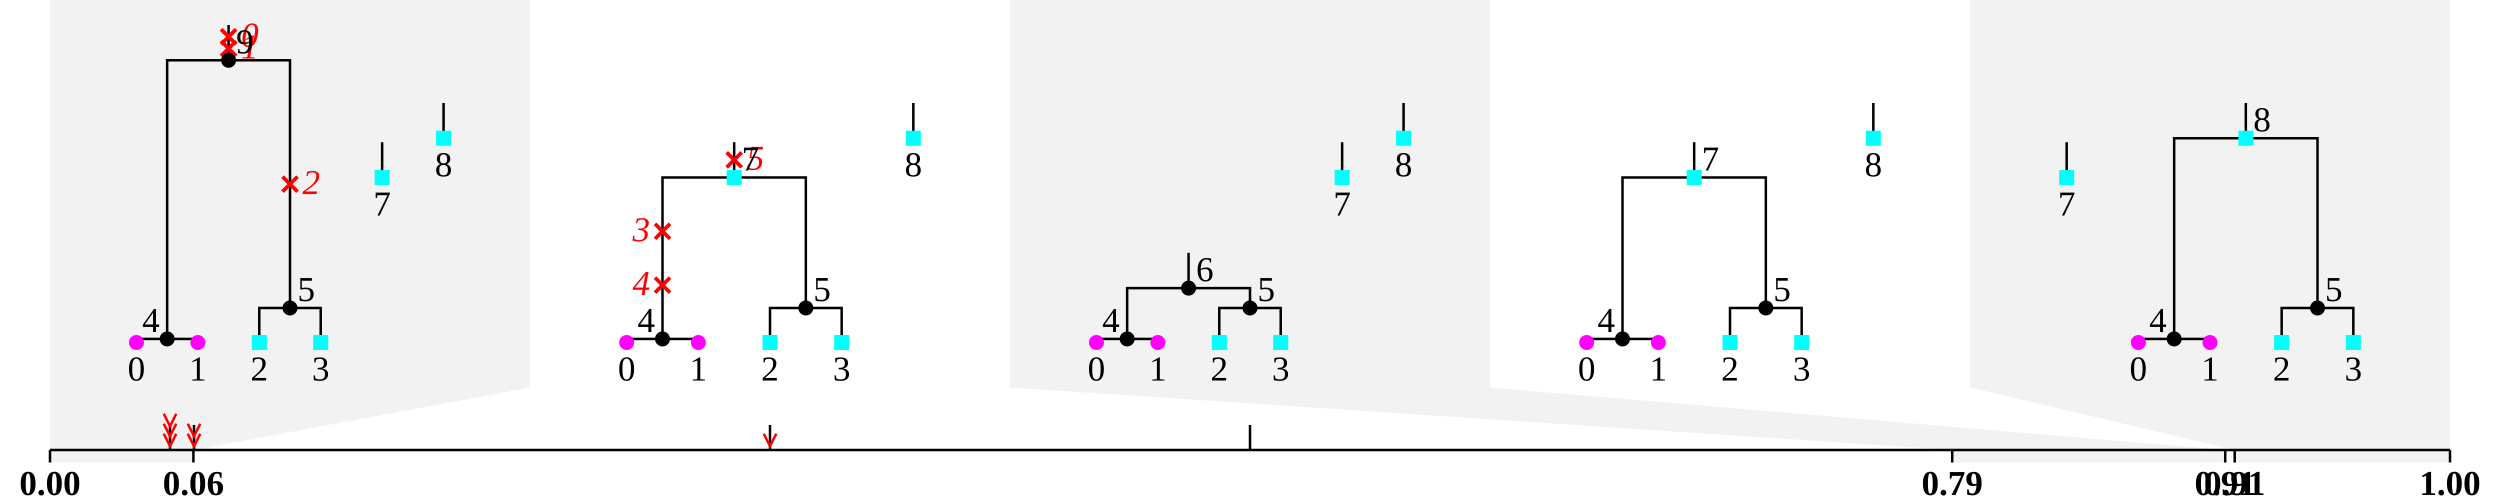
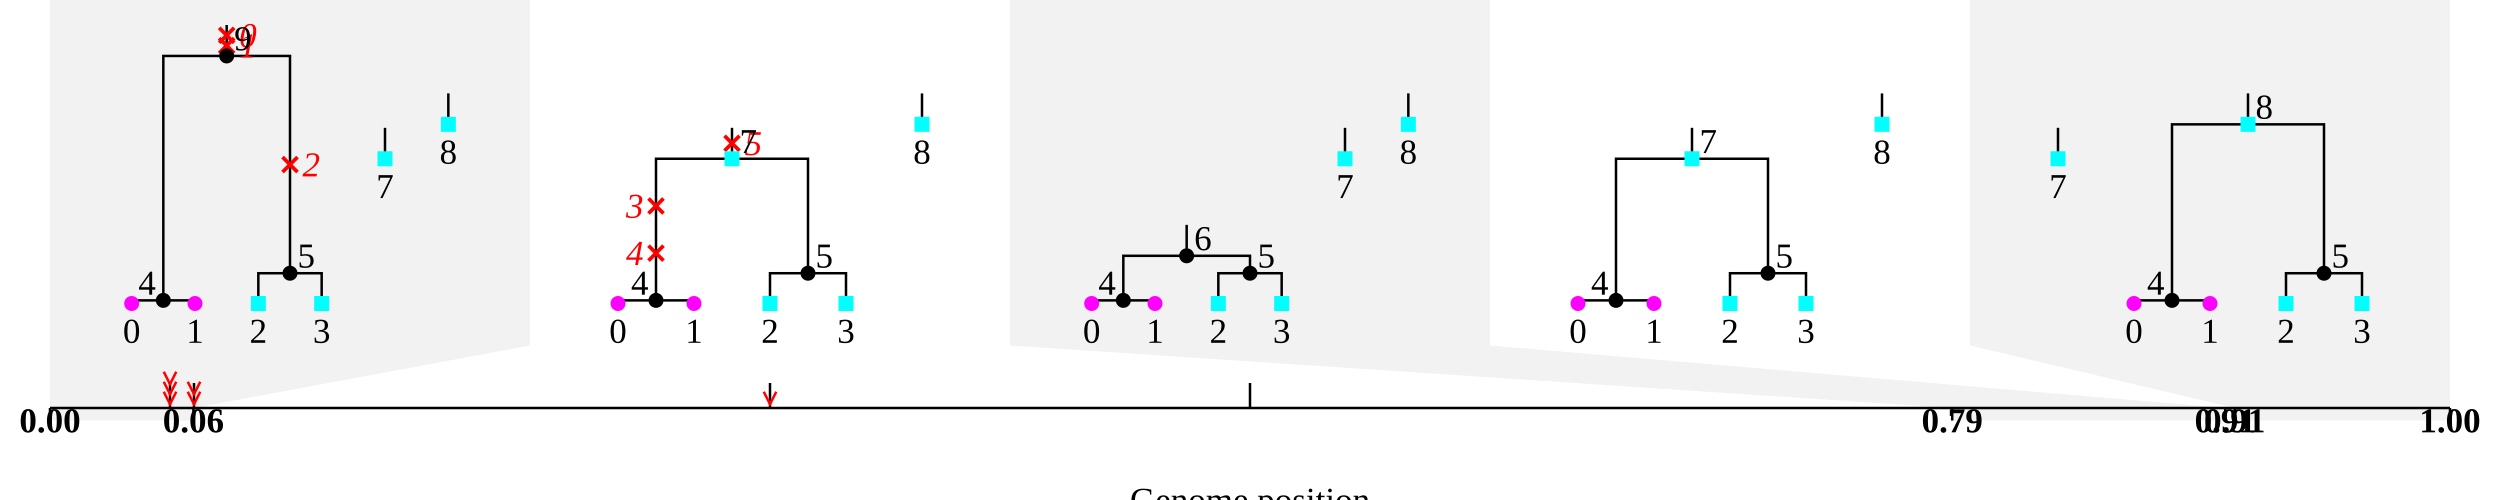
<svg xmlns="http://www.w3.org/2000/svg" baseProfile="full" height="200" id="XYZ" version="1.1" width="1000">
  <defs>
-     <style type="text/css">.tree-sequence .background path {fill: #808080; fill-opacity:.1}.tree-sequence .axis {font-size: 14px}.tree-sequence .x-tick-label {font-weight: bold}.tree-sequence .axis, .tree {font-size: 14px; text-anchor:middle}.tree-sequence .axis line, .edge {stroke:black; fill:none}.node &gt; .sym {fill: black; stroke: none}.site &gt; .sym {stroke: black}.mut text {fill: red; font-style: italic}.mut line {fill: none; stroke: none}.mut .sym {fill: none; stroke: red}.node .mut .sym {stroke-width: 1.5px}.tree text {dominant-baseline: middle}.tree .lab.lft {text-anchor: end}.tree .lab.rgt {text-anchor: start}#XYZ .leaf .sym {fill: magenta} #XYZ .sample &gt; .sym {fill: cyan}</style>
+     <style type="text/css">.tree-sequence .background path {fill: #808080; fill-opacity:0}.tree-sequence .background path:nth-child(odd) {fill-opacity:.1}.axes {font-size: 14px}.x-axis .tick .lab {font-weight: bold}.axes, .tree {font-size: 14px; text-anchor:middle}.y-axis line.grid {stroke: #FAFAFA}.y-axis &gt; .lab text {transform: translateX(0.8em) rotate(-90deg)}.x-axis .tick g {transform: translateY(0.9em)}.x-axis &gt; .lab text {transform: translateY(-0.8em)}.axes line, .edge {stroke:black; fill:none}.node &gt; .sym {fill: black; stroke: none}.site &gt; .sym {stroke: black}.mut text {fill: red; font-style: italic}.mut line {fill: none; stroke: none}.mut .sym {fill: none; stroke: red}.node .mut .sym {stroke-width: 1.5px}.tree text, .tree-sequence text {dominant-baseline: central}.plotbox .lab.lft {text-anchor: end}.plotbox .lab.rgt {text-anchor: start}#XYZ .leaf .sym {fill: magenta} #XYZ .sample &gt; .sym {fill: cyan}</style>
  </defs>
  <g class="tree-sequence">
    <g class="background">
-       <path d="M20,0 l192,0 l0,155 l-134.638,25 l0,5 l-57.362,0 l0,-5 l0,-25 l0,-155z" />
-       <path d="M404,0 l192,0 l0,155 l294.091,25 l0,5 l-109.208,0 l0,-5 l-376.883,-25 l0,-155z" />
-       <path d="M788,0 l192,0 l0,155 l0,25 l0,5 l-86.117,0 l0,-5 l-105.883,-25 l0,-155z" />
+       <path d="M20,0 l192,0 l0,138.2 l-134.638,25 l0,5 l-57.362,0 l0,-5 l0,-25 l0,-138.2z" />
+       <path d="M212,0 l192,0 l0,138.2 l376.883,25 l0,5 l-703.52,0 l0,-5 l134.638,-25 l0,-138.2z" />
+       <path d="M404,0 l192,0 l0,138.2 l294.091,25 l0,5 l-109.208,0 l0,-5 l-376.883,-25 l0,-138.2z" />
+       <path d="M596,0 l192,0 l0,138.2 l105.883,25 l0,5 l-3.792,0 l0,-5 l-294.091,-25 l0,-138.2z" />
+       <path d="M788,0 l192,0 l0,138.2 l0,25 l0,5 l-86.117,0 l0,-5 l-105.883,-25 l0,-138.2z" />
    </g>
-     <g class="trees">
-       <g class="treebox t0" transform="translate(20 0)">
-         <g class="tree t0">
-           <g class="m0 m1 node n9 root s0" transform="translate(71.4286 24.1111)">
-             <g class="a9 node n4" transform="translate(-24.5714 111.466)">
-               <g class="a4 leaf node n0" transform="translate(-12.2857 1.42308)">
-                 <path class="edge" d="M 0 0 V -1.423 H 12.286" />
-                 <circle class="sym" cx="0" cy="0" r="3" />
-                 <text class="lab" transform="translate(0 12)">0</text>
-               </g>
-               <g class="a4 leaf node n1" transform="translate(12.2857 1.42308)">
-                 <path class="edge" d="M 0 0 V -1.423 H -12.286" />
-                 <circle class="sym" cx="0" cy="0" r="3" />
-                 <text class="lab" transform="translate(0 12)">1</text>
-               </g>
-               <path class="edge" d="M 0 0 V -111.466 H 24.571" />
-               <circle class="sym" cx="0" cy="0" r="3" />
-               <text class="lab lft" transform="translate(-3 -6)">4</text>
-             </g>
-             <g class="a9 m2 node n5 s0" transform="translate(24.5714 99.0848)">
-               <g class="a5 leaf node n2 sample" transform="translate(-12.2857 13.8041)">
-                 <path class="edge" d="M 0 0 V -13.804 H 12.286" />
-                 <rect class="sym" height="6" width="6" x="-3" y="-3" />
-                 <text class="lab" transform="translate(0 12)">2</text>
-               </g>
-               <g class="a5 leaf node n3 sample" transform="translate(12.2857 13.8041)">
-                 <path class="edge" d="M 0 0 V -13.804 H -12.286" />
-                 <rect class="sym" height="6" width="6" x="-3" y="-3" />
-                 <text class="lab" transform="translate(0 12)">3</text>
-               </g>
-               <path class="edge" d="M 0 0 V -99.085 H -24.571" />
-               <g class="mut m2 s0" transform="translate(0 -49.5424)">
-                 <line x1="0" x2="0" y1="0" y2="49.542" />
+     <g class="axes">
+       <g class="x-axis">
+         <g class="lab" transform="translate(500,200)">
+           <text text-anchor="middle">Genome position</text>
+         </g>
+         <line x1="20" x2="980" y1="163.2" y2="163.2" />
+         <g class="tick" transform="translate(20 163.2)">
+           <line x1="0" x2="0" y1="0" y2="5" />
+           <g class="lab" transform="translate(0,5)">
+             <text>0.00</text>
+           </g>
+         </g>
+         <g class="tick" transform="translate(77.3623 163.2)">
+           <line x1="0" x2="0" y1="0" y2="5" />
+           <g class="lab" transform="translate(0,5)">
+             <text>0.06</text>
+           </g>
+         </g>
+         <g class="tick" transform="translate(780.883 163.2)">
+           <line x1="0" x2="0" y1="0" y2="5" />
+           <g class="lab" transform="translate(0,5)">
+             <text>0.79</text>
+           </g>
+         </g>
+         <g class="tick" transform="translate(890.091 163.2)">
+           <line x1="0" x2="0" y1="0" y2="5" />
+           <g class="lab" transform="translate(0,5)">
+             <text>0.91</text>
+           </g>
+         </g>
+         <g class="tick" transform="translate(893.883 163.2)">
+           <line x1="0" x2="0" y1="0" y2="5" />
+           <g class="lab" transform="translate(0,5)">
+             <text>0.91</text>
+           </g>
+         </g>
+         <g class="tick" transform="translate(980 163.2)">
+           <line x1="0" x2="0" y1="0" y2="5" />
+           <g class="lab" transform="translate(0,5)">
+             <text>1.00</text>
+           </g>
+         </g>
+         <g class="site s0" transform="translate(68 163.2)">
+           <line class="sym" x1="0" x2="0" y1="0" y2="-10" />
+           <g class="mut m2">
+             <polyline class="sym" points="2.5,-6.5 0,-1.5 -2.5,-6.5" />
+           </g>
+           <g class="mut m1">
+             <polyline class="sym" points="2.5,-10.5 0,-5.5 -2.5,-10.5" />
+           </g>
+           <g class="mut m0">
+             <polyline class="sym" points="2.5,-14.5 0,-9.5 -2.5,-14.5" />
+           </g>
+         </g>
+         <g class="site s1" transform="translate(77.6 163.2)">
+           <line class="sym" x1="0" x2="0" y1="0" y2="-10" />
+           <g class="mut m4">
+             <polyline class="sym" points="2.5,-6.5 0,-1.5 -2.5,-6.5" />
+           </g>
+           <g class="mut m3">
+             <polyline class="sym" points="2.5,-10.5 0,-5.5 -2.5,-10.5" />
+           </g>
+         </g>
+         <g class="site s2" transform="translate(308 163.2)">
+           <line class="sym" x1="0" x2="0" y1="0" y2="-10" />
+           <g class="mut m5">
+             <polyline class="sym" points="2.5,-6.5 0,-1.5 -2.5,-6.5" />
+           </g>
+         </g>
+         <g class="site s3" transform="translate(500 163.2)">
+           <line class="sym" x1="0" x2="0" y1="0" y2="-10" />
+         </g>
+       </g>
+     </g>
+     <g class="plotbox trees">
+       <g class="tree t0" transform="translate(20 0)">
+         <g class="plotbox">
+           <g class="m0 m1 node n9 root s0" transform="translate(70.6667 22.3778)">
+             <g class="a9 node n4" transform="translate(-25.3333 97.7739)">
+               <g class="a4 leaf node n0" transform="translate(-12.6667 1.24828)">
+                 <path class="edge" d="M 0 0 V -1.248 H 12.667" />
+                 <circle class="sym" cx="0" cy="0" r="3" />
+                 <text class="lab" transform="translate(0 11)">0</text>
+               </g>
+               <g class="a4 leaf node n1" transform="translate(12.6667 1.24828)">
+                 <path class="edge" d="M 0 0 V -1.248 H -12.667" />
+                 <circle class="sym" cx="0" cy="0" r="3" />
+                 <text class="lab" transform="translate(0 11)">1</text>
+               </g>
+               <path class="edge" d="M 0 0 V -97.774 H 25.333" />
+               <circle class="sym" cx="0" cy="0" r="3" />
+               <text class="lab lft" transform="translate(-3 -7.0)">4</text>
+             </g>
+             <g class="a9 m2 node n5 s0" transform="translate(25.3333 86.9138)">
+               <g class="a5 leaf node n2 sample" transform="translate(-12.6667 12.1084)">
+                 <path class="edge" d="M 0 0 V -12.108 H 12.667" />
+                 <rect class="sym" height="6" width="6" x="-3" y="-3" />
+                 <text class="lab" transform="translate(0 11)">2</text>
+               </g>
+               <g class="a5 leaf node n3 sample" transform="translate(12.6667 12.1084)">
+                 <path class="edge" d="M 0 0 V -12.108 H -12.667" />
+                 <rect class="sym" height="6" width="6" x="-3" y="-3" />
+                 <text class="lab" transform="translate(0 11)">3</text>
+               </g>
+               <path class="edge" d="M 0 0 V -86.914 H -25.333" />
+               <g class="mut m2 s0 unknown_time" transform="translate(0 -43.4569)">
+                 <line x1="0" x2="0" y1="0" y2="43.457" />
                <path class="sym" d="M -3,-3 l 6,6 M -3,3 l 6,-6" />
                <text class="lab rgt" transform="translate(5 0)">2</text>
              </g>
              <circle class="sym" cx="0" cy="0" r="3" />
-               <text class="lab rgt" transform="translate(3 -6)">5</text>
-             </g>
-             <path class="edge" d="M 0 0 V -14.111 H 0" />
-             <g class="mut m0 s0" transform="translate(0 -9.40741)">
-               <line x1="0" x2="0" y1="0" y2="9.407" />
+               <text class="lab rgt" transform="translate(3 -7.0)">5</text>
+             </g>
+             <path class="edge" d="M 0 0 V -12.378 H 0" />
+             <g class="mut m0 s0 unknown_time" transform="translate(0 -8.25185)">
+               <line x1="0" x2="0" y1="0" y2="8.252" />
              <path class="sym" d="M -3,-3 l 6,6 M -3,3 l 6,-6" />
              <text class="lab rgt" transform="translate(5 0)">0</text>
            </g>
-             <g class="mut m1 s0" transform="translate(0 -4.7037)">
-               <line x1="0" x2="0" y1="0" y2="4.704" />
+             <g class="mut m1 s0 unknown_time" transform="translate(0 -4.12593)">
+               <line x1="0" x2="0" y1="0" y2="4.126" />
              <path class="sym" d="M -3,-3 l 6,6 M -3,3 l 6,-6" />
              <text class="lab rgt" transform="translate(5 0)">1</text>
            </g>
            <circle class="sym" cx="0" cy="0" r="3" />
-             <text class="lab rgt" transform="translate(3 -6)">9</text>
-           </g>
-           <g class="leaf node n7 root sample" transform="translate(132.857 70.9964)">
-             <path class="edge" d="M 0 0 V -14.111 H 0" />
-             <rect class="sym" height="6" width="6" x="-3" y="-3" />
-             <text class="lab" transform="translate(0 12)">7</text>
-           </g>
-           <g class="leaf node n8 root sample" transform="translate(157.429 55.3037)">
-             <path class="edge" d="M 0 0 V -14.111 H 0" />
-             <rect class="sym" height="6" width="6" x="-3" y="-3" />
-             <text class="lab" transform="translate(0 12)">8</text>
-           </g>
-         </g>
-       </g>
-       <g class="treebox t1" transform="translate(212.0 0)">
-         <g class="tree t1">
-           <g class="m5 node n7 root s2 sample" transform="translate(81.6667 70.9964)">
-             <g class="a7 m3 m4 node n4 s1" transform="translate(-28.6667 64.5805)">
-               <g class="a4 leaf node n0" transform="translate(-14.3333 1.42308)">
-                 <path class="edge" d="M 0 0 V -1.423 H 14.333" />
-                 <circle class="sym" cx="0" cy="0" r="3" />
-                 <text class="lab" transform="translate(0 12)">0</text>
-               </g>
-               <g class="a4 leaf node n1" transform="translate(14.3333 1.42308)">
-                 <path class="edge" d="M 0 0 V -1.423 H -14.333" />
-                 <circle class="sym" cx="0" cy="0" r="3" />
-                 <text class="lab" transform="translate(0 12)">1</text>
-               </g>
-               <path class="edge" d="M 0 0 V -64.581 H 28.667" />
-               <g class="mut m3 s1" transform="translate(0 -43.0537)">
-                 <line x1="0" x2="0" y1="0" y2="43.054" />
+             <text class="lab rgt" transform="translate(3 -7.0)">9</text>
+           </g>
+           <g class="leaf node n7 root sample" transform="translate(134 63.504)">
+             <path class="edge" d="M 0 0 V -12.378 H 0" />
+             <rect class="sym" height="6" width="6" x="-3" y="-3" />
+             <text class="lab" transform="translate(0 11)">7</text>
+           </g>
+           <g class="leaf node n8 root sample" transform="translate(159.333 49.7389)">
+             <path class="edge" d="M 0 0 V -12.378 H 0" />
+             <rect class="sym" height="6" width="6" x="-3" y="-3" />
+             <text class="lab" transform="translate(0 11)">8</text>
+           </g>
+         </g>
+       </g>
+       <g class="tree t1" transform="translate(212 0)">
+         <g class="plotbox">
+           <g class="m5 node n7 root s2 sample" transform="translate(80.8 63.504)">
+             <g class="a7 m3 m4 node n4 s1" transform="translate(-30.4 56.6478)">
+               <g class="a4 leaf node n0" transform="translate(-15.2 1.24828)">
+                 <path class="edge" d="M 0 0 V -1.248 H 15.2" />
+                 <circle class="sym" cx="0" cy="0" r="3" />
+                 <text class="lab" transform="translate(0 11)">0</text>
+               </g>
+               <g class="a4 leaf node n1" transform="translate(15.2 1.24828)">
+                 <path class="edge" d="M 0 0 V -1.248 H -15.2" />
+                 <circle class="sym" cx="0" cy="0" r="3" />
+                 <text class="lab" transform="translate(0 11)">1</text>
+               </g>
+               <path class="edge" d="M 0 0 V -56.648 H 30.4" />
+               <g class="mut m3 s1 unknown_time" transform="translate(0 -37.7652)">
+                 <line x1="0" x2="0" y1="0" y2="37.765" />
                <path class="sym" d="M -3,-3 l 6,6 M -3,3 l 6,-6" />
                <text class="lab lft" transform="translate(-5 0)">3</text>
              </g>
-               <g class="mut m4 s1" transform="translate(0 -21.5268)">
-                 <line x1="0" x2="0" y1="0" y2="21.527" />
+               <g class="mut m4 s1 unknown_time" transform="translate(0 -18.8826)">
+                 <line x1="0" x2="0" y1="0" y2="18.883" />
                <path class="sym" d="M -3,-3 l 6,6 M -3,3 l 6,-6" />
                <text class="lab lft" transform="translate(-5 0)">4</text>
              </g>
              <circle class="sym" cx="0" cy="0" r="3" />
-               <text class="lab lft" transform="translate(-3 -6)">4</text>
-             </g>
-             <g class="a7 node n5" transform="translate(28.6667 52.1995)">
-               <g class="a5 leaf node n2 sample" transform="translate(-14.3333 13.8041)">
-                 <path class="edge" d="M 0 0 V -13.804 H 14.333" />
-                 <rect class="sym" height="6" width="6" x="-3" y="-3" />
-                 <text class="lab" transform="translate(0 12)">2</text>
-               </g>
-               <g class="a5 leaf node n3 sample" transform="translate(14.3333 13.8041)">
-                 <path class="edge" d="M 0 0 V -13.804 H -14.333" />
-                 <rect class="sym" height="6" width="6" x="-3" y="-3" />
-                 <text class="lab" transform="translate(0 12)">3</text>
-               </g>
-               <path class="edge" d="M 0 0 V -52.2 H -28.667" />
-               <circle class="sym" cx="0" cy="0" r="3" />
-               <text class="lab rgt" transform="translate(3 -6)">5</text>
-             </g>
-             <path class="edge" d="M 0 0 V -14.111 H 0" />
-             <g class="mut m5 s2" transform="translate(0 -7.05556)">
-               <line x1="0" x2="0" y1="0" y2="7.056" />
+               <text class="lab lft" transform="translate(-3 -7.0)">4</text>
+             </g>
+             <g class="a7 node n5" transform="translate(30.4 45.7876)">
+               <g class="a5 leaf node n2 sample" transform="translate(-15.2 12.1084)">
+                 <path class="edge" d="M 0 0 V -12.108 H 15.2" />
+                 <rect class="sym" height="6" width="6" x="-3" y="-3" />
+                 <text class="lab" transform="translate(0 11)">2</text>
+               </g>
+               <g class="a5 leaf node n3 sample" transform="translate(15.2 12.1084)">
+                 <path class="edge" d="M 0 0 V -12.108 H -15.2" />
+                 <rect class="sym" height="6" width="6" x="-3" y="-3" />
+                 <text class="lab" transform="translate(0 11)">3</text>
+               </g>
+               <path class="edge" d="M 0 0 V -45.788 H -30.4" />
+               <circle class="sym" cx="0" cy="0" r="3" />
+               <text class="lab rgt" transform="translate(3 -7.0)">5</text>
+             </g>
+             <path class="edge" d="M 0 0 V -12.378 H 0" />
+             <g class="mut m5 s2 unknown_time" transform="translate(0 -6.18889)">
+               <line x1="0" x2="0" y1="0" y2="6.189" />
              <path class="sym" d="M -3,-3 l 6,6 M -3,3 l 6,-6" />
              <text class="lab rgt" transform="translate(5 0)">5</text>
            </g>
            <rect class="sym" height="6" width="6" x="-3" y="-3" />
-             <text class="lab rgt" transform="translate(3 -6)">7</text>
-           </g>
-           <g class="leaf node n8 root sample" transform="translate(153.333 55.3037)">
-             <path class="edge" d="M 0 0 V -14.111 H 0" />
-             <rect class="sym" height="6" width="6" x="-3" y="-3" />
-             <text class="lab" transform="translate(0 12)">8</text>
-           </g>
-         </g>
-       </g>
-       <g class="treebox t2" transform="translate(404.0 0)">
-         <g class="tree t2">
-           <g class="node n6 root" transform="translate(71.4286 115.25)">
-             <g class="a6 node n4" transform="translate(-24.5714 20.3274)">
-               <g class="a4 leaf node n0" transform="translate(-12.2857 1.42308)">
-                 <path class="edge" d="M 0 0 V -1.423 H 12.286" />
-                 <circle class="sym" cx="0" cy="0" r="3" />
-                 <text class="lab" transform="translate(0 12)">0</text>
-               </g>
-               <g class="a4 leaf node n1" transform="translate(12.2857 1.42308)">
-                 <path class="edge" d="M 0 0 V -1.423 H -12.286" />
-                 <circle class="sym" cx="0" cy="0" r="3" />
-                 <text class="lab" transform="translate(0 12)">1</text>
-               </g>
-               <path class="edge" d="M 0 0 V -20.327 H 24.571" />
-               <circle class="sym" cx="0" cy="0" r="3" />
-               <text class="lab lft" transform="translate(-3 -6)">4</text>
-             </g>
-             <g class="a6 node n5" transform="translate(24.5714 7.94643)">
-               <g class="a5 leaf node n2 sample" transform="translate(-12.2857 13.8041)">
-                 <path class="edge" d="M 0 0 V -13.804 H 12.286" />
-                 <rect class="sym" height="6" width="6" x="-3" y="-3" />
-                 <text class="lab" transform="translate(0 12)">2</text>
-               </g>
-               <g class="a5 leaf node n3 sample" transform="translate(12.2857 13.8041)">
-                 <path class="edge" d="M 0 0 V -13.804 H -12.286" />
-                 <rect class="sym" height="6" width="6" x="-3" y="-3" />
-                 <text class="lab" transform="translate(0 12)">3</text>
-               </g>
-               <path class="edge" d="M 0 0 V -7.946 H -24.571" />
-               <circle class="sym" cx="0" cy="0" r="3" />
-               <text class="lab rgt" transform="translate(3 -6)">5</text>
-             </g>
-             <path class="edge" d="M 0 0 V -14.111 H 0" />
+             <text class="lab rgt" transform="translate(3 -7.0)">7</text>
+           </g>
+           <g class="leaf node n8 root sample" transform="translate(156.8 49.7389)">
+             <path class="edge" d="M 0 0 V -12.378 H 0" />
+             <rect class="sym" height="6" width="6" x="-3" y="-3" />
+             <text class="lab" transform="translate(0 11)">8</text>
+           </g>
+         </g>
+       </g>
+       <g class="tree t2" transform="translate(404 0)">
+         <g class="plotbox">
+           <g class="node n6 root" transform="translate(70.6667 102.321)">
+             <g class="a6 node n4" transform="translate(-25.3333 17.8305)">
+               <g class="a4 leaf node n0" transform="translate(-12.6667 1.24828)">
+                 <path class="edge" d="M 0 0 V -1.248 H 12.667" />
+                 <circle class="sym" cx="0" cy="0" r="3" />
+                 <text class="lab" transform="translate(0 11)">0</text>
+               </g>
+               <g class="a4 leaf node n1" transform="translate(12.6667 1.24828)">
+                 <path class="edge" d="M 0 0 V -1.248 H -12.667" />
+                 <circle class="sym" cx="0" cy="0" r="3" />
+                 <text class="lab" transform="translate(0 11)">1</text>
+               </g>
+               <path class="edge" d="M 0 0 V -17.831 H 25.333" />
+               <circle class="sym" cx="0" cy="0" r="3" />
+               <text class="lab lft" transform="translate(-3 -7.0)">4</text>
+             </g>
+             <g class="a6 node n5" transform="translate(25.3333 6.97033)">
+               <g class="a5 leaf node n2 sample" transform="translate(-12.6667 12.1084)">
+                 <path class="edge" d="M 0 0 V -12.108 H 12.667" />
+                 <rect class="sym" height="6" width="6" x="-3" y="-3" />
+                 <text class="lab" transform="translate(0 11)">2</text>
+               </g>
+               <g class="a5 leaf node n3 sample" transform="translate(12.6667 12.1084)">
+                 <path class="edge" d="M 0 0 V -12.108 H -12.667" />
+                 <rect class="sym" height="6" width="6" x="-3" y="-3" />
+                 <text class="lab" transform="translate(0 11)">3</text>
+               </g>
+               <path class="edge" d="M 0 0 V -6.97 H -25.333" />
+               <circle class="sym" cx="0" cy="0" r="3" />
+               <text class="lab rgt" transform="translate(3 -7.0)">5</text>
+             </g>
+             <path class="edge" d="M 0 0 V -12.378 H 0" />
            <circle class="sym" cx="0" cy="0" r="3" />
-             <text class="lab rgt" transform="translate(3 -6)">6</text>
-           </g>
-           <g class="leaf node n7 root sample" transform="translate(132.857 70.9964)">
-             <path class="edge" d="M 0 0 V -14.111 H 0" />
-             <rect class="sym" height="6" width="6" x="-3" y="-3" />
-             <text class="lab" transform="translate(0 12)">7</text>
-           </g>
-           <g class="leaf node n8 root sample" transform="translate(157.429 55.3037)">
-             <path class="edge" d="M 0 0 V -14.111 H 0" />
-             <rect class="sym" height="6" width="6" x="-3" y="-3" />
-             <text class="lab" transform="translate(0 12)">8</text>
-           </g>
-         </g>
-       </g>
-       <g class="treebox t3" transform="translate(596.0 0)">
-         <g class="tree t3">
-           <g class="node n7 root sample" transform="translate(81.6667 70.9964)">
-             <g class="a7 node n4" transform="translate(-28.6667 64.5805)">
-               <g class="a4 leaf node n0" transform="translate(-14.3333 1.42308)">
-                 <path class="edge" d="M 0 0 V -1.423 H 14.333" />
-                 <circle class="sym" cx="0" cy="0" r="3" />
-                 <text class="lab" transform="translate(0 12)">0</text>
-               </g>
-               <g class="a4 leaf node n1" transform="translate(14.3333 1.42308)">
-                 <path class="edge" d="M 0 0 V -1.423 H -14.333" />
-                 <circle class="sym" cx="0" cy="0" r="3" />
-                 <text class="lab" transform="translate(0 12)">1</text>
-               </g>
-               <path class="edge" d="M 0 0 V -64.581 H 28.667" />
-               <circle class="sym" cx="0" cy="0" r="3" />
-               <text class="lab lft" transform="translate(-3 -6)">4</text>
-             </g>
-             <g class="a7 node n5" transform="translate(28.6667 52.1995)">
-               <g class="a5 leaf node n2 sample" transform="translate(-14.3333 13.8041)">
-                 <path class="edge" d="M 0 0 V -13.804 H 14.333" />
-                 <rect class="sym" height="6" width="6" x="-3" y="-3" />
-                 <text class="lab" transform="translate(0 12)">2</text>
-               </g>
-               <g class="a5 leaf node n3 sample" transform="translate(14.3333 13.8041)">
-                 <path class="edge" d="M 0 0 V -13.804 H -14.333" />
-                 <rect class="sym" height="6" width="6" x="-3" y="-3" />
-                 <text class="lab" transform="translate(0 12)">3</text>
-               </g>
-               <path class="edge" d="M 0 0 V -52.2 H -28.667" />
-               <circle class="sym" cx="0" cy="0" r="3" />
-               <text class="lab rgt" transform="translate(3 -6)">5</text>
-             </g>
-             <path class="edge" d="M 0 0 V -14.111 H 0" />
-             <rect class="sym" height="6" width="6" x="-3" y="-3" />
-             <text class="lab rgt" transform="translate(3 -6)">7</text>
-           </g>
-           <g class="leaf node n8 root sample" transform="translate(153.333 55.3037)">
-             <path class="edge" d="M 0 0 V -14.111 H 0" />
-             <rect class="sym" height="6" width="6" x="-3" y="-3" />
-             <text class="lab" transform="translate(0 12)">8</text>
-           </g>
-         </g>
-       </g>
-       <g class="treebox t4" transform="translate(788.0 0)">
-         <g class="tree t4">
-           <g class="leaf node n7 root sample" transform="translate(38.6667 70.9964)">
-             <path class="edge" d="M 0 0 V -14.111 H 0" />
-             <rect class="sym" height="6" width="6" x="-3" y="-3" />
-             <text class="lab" transform="translate(0 12)">7</text>
-           </g>
-           <g class="node n8 root sample" transform="translate(110.333 55.3037)">
-             <g class="a8 node n4" transform="translate(-28.6667 80.2732)">
-               <g class="a4 leaf node n0" transform="translate(-14.3333 1.42308)">
-                 <path class="edge" d="M 0 0 V -1.423 H 14.333" />
-                 <circle class="sym" cx="0" cy="0" r="3" />
-                 <text class="lab" transform="translate(0 12)">0</text>
-               </g>
-               <g class="a4 leaf node n1" transform="translate(14.3333 1.42308)">
-                 <path class="edge" d="M 0 0 V -1.423 H -14.333" />
-                 <circle class="sym" cx="0" cy="0" r="3" />
-                 <text class="lab" transform="translate(0 12)">1</text>
-               </g>
-               <path class="edge" d="M 0 0 V -80.273 H 28.667" />
-               <circle class="sym" cx="0" cy="0" r="3" />
-               <text class="lab lft" transform="translate(-3 -6)">4</text>
-             </g>
-             <g class="a8 node n5" transform="translate(28.6667 67.8922)">
-               <g class="a5 leaf node n2 sample" transform="translate(-14.3333 13.8041)">
-                 <path class="edge" d="M 0 0 V -13.804 H 14.333" />
-                 <rect class="sym" height="6" width="6" x="-3" y="-3" />
-                 <text class="lab" transform="translate(0 12)">2</text>
-               </g>
-               <g class="a5 leaf node n3 sample" transform="translate(14.3333 13.8041)">
-                 <path class="edge" d="M 0 0 V -13.804 H -14.333" />
-                 <rect class="sym" height="6" width="6" x="-3" y="-3" />
-                 <text class="lab" transform="translate(0 12)">3</text>
-               </g>
-               <path class="edge" d="M 0 0 V -67.892 H -28.667" />
-               <circle class="sym" cx="0" cy="0" r="3" />
-               <text class="lab rgt" transform="translate(3 -6)">5</text>
-             </g>
-             <path class="edge" d="M 0 0 V -14.111 H 0" />
-             <rect class="sym" height="6" width="6" x="-3" y="-3" />
-             <text class="lab rgt" transform="translate(3 -6)">8</text>
-           </g>
-         </g>
-       </g>
-     </g>
-     <g class="axis">
-       <line x1="20" x2="980" y1="180" y2="180" />
-       <line class="tick" x1="20" x2="20" y1="180" y2="185" />
-       <g transform="translate(20, 198)">
-         <text class="x-tick-label" text-anchor="middle">0.00</text>
-       </g>
-       <line class="tick" x1="77.362" x2="77.362" y1="180" y2="185" />
-       <g transform="translate(77.3623, 198)">
-         <text class="x-tick-label" text-anchor="middle">0.06</text>
-       </g>
-       <line class="tick" x1="780.883" x2="780.883" y1="180" y2="185" />
-       <g transform="translate(780.883, 198)">
-         <text class="x-tick-label" text-anchor="middle">0.79</text>
-       </g>
-       <line class="tick" x1="890.091" x2="890.091" y1="180" y2="185" />
-       <g transform="translate(890.091, 198)">
-         <text class="x-tick-label" text-anchor="middle">0.91</text>
-       </g>
-       <line class="tick" x1="893.883" x2="893.883" y1="180" y2="185" />
-       <g transform="translate(893.883, 198)">
-         <text class="x-tick-label" text-anchor="middle">0.91</text>
-       </g>
-       <line class="tick" x1="980.0" x2="980.0" y1="180" y2="185" />
-       <g transform="translate(980.0, 198)">
-         <text class="x-tick-label" text-anchor="middle">1.00</text>
-       </g>
-       <g class="site s0">
-         <path class="sym" d="M 68.0 180 v -10" />
-         <g class="mut m2">
-           <polyline class="sym" points="65.5,173.5 68.0,178.5 70.5,173.5" />
-         </g>
-         <g class="mut m1">
-           <polyline class="sym" points="65.5,169.5 68.0,174.5 70.5,169.5" />
-         </g>
-         <g class="mut m0">
-           <polyline class="sym" points="65.5,165.5 68.0,170.5 70.5,165.5" />
-         </g>
-       </g>
-       <g class="site s1">
-         <path class="sym" d="M 77.6 180 v -10" />
-         <g class="mut m4">
-           <polyline class="sym" points="75.1,173.5 77.6,178.5 80.1,173.5" />
-         </g>
-         <g class="mut m3">
-           <polyline class="sym" points="75.1,169.5 77.6,174.5 80.1,169.5" />
-         </g>
-       </g>
-       <g class="site s2">
-         <path class="sym" d="M 308.0 180 v -10" />
-         <g class="mut m5">
-           <polyline class="sym" points="305.5,173.5 308.0,178.5 310.5,173.5" />
-         </g>
-       </g>
-       <g class="site s3">
-         <path class="sym" d="M 500.0 180 v -10" />
+             <text class="lab rgt" transform="translate(3 -7.0)">6</text>
+           </g>
+           <g class="leaf node n7 root sample" transform="translate(134 63.504)">
+             <path class="edge" d="M 0 0 V -12.378 H 0" />
+             <rect class="sym" height="6" width="6" x="-3" y="-3" />
+             <text class="lab" transform="translate(0 11)">7</text>
+           </g>
+           <g class="leaf node n8 root sample" transform="translate(159.333 49.7389)">
+             <path class="edge" d="M 0 0 V -12.378 H 0" />
+             <rect class="sym" height="6" width="6" x="-3" y="-3" />
+             <text class="lab" transform="translate(0 11)">8</text>
+           </g>
+         </g>
+       </g>
+       <g class="tree t3" transform="translate(596 0)">
+         <g class="plotbox">
+           <g class="node n7 root sample" transform="translate(80.8 63.504)">
+             <g class="a7 node n4" transform="translate(-30.4 56.6478)">
+               <g class="a4 leaf node n0" transform="translate(-15.2 1.24828)">
+                 <path class="edge" d="M 0 0 V -1.248 H 15.2" />
+                 <circle class="sym" cx="0" cy="0" r="3" />
+                 <text class="lab" transform="translate(0 11)">0</text>
+               </g>
+               <g class="a4 leaf node n1" transform="translate(15.2 1.24828)">
+                 <path class="edge" d="M 0 0 V -1.248 H -15.2" />
+                 <circle class="sym" cx="0" cy="0" r="3" />
+                 <text class="lab" transform="translate(0 11)">1</text>
+               </g>
+               <path class="edge" d="M 0 0 V -56.648 H 30.4" />
+               <circle class="sym" cx="0" cy="0" r="3" />
+               <text class="lab lft" transform="translate(-3 -7.0)">4</text>
+             </g>
+             <g class="a7 node n5" transform="translate(30.4 45.7876)">
+               <g class="a5 leaf node n2 sample" transform="translate(-15.2 12.1084)">
+                 <path class="edge" d="M 0 0 V -12.108 H 15.2" />
+                 <rect class="sym" height="6" width="6" x="-3" y="-3" />
+                 <text class="lab" transform="translate(0 11)">2</text>
+               </g>
+               <g class="a5 leaf node n3 sample" transform="translate(15.2 12.1084)">
+                 <path class="edge" d="M 0 0 V -12.108 H -15.2" />
+                 <rect class="sym" height="6" width="6" x="-3" y="-3" />
+                 <text class="lab" transform="translate(0 11)">3</text>
+               </g>
+               <path class="edge" d="M 0 0 V -45.788 H -30.4" />
+               <circle class="sym" cx="0" cy="0" r="3" />
+               <text class="lab rgt" transform="translate(3 -7.0)">5</text>
+             </g>
+             <path class="edge" d="M 0 0 V -12.378 H 0" />
+             <rect class="sym" height="6" width="6" x="-3" y="-3" />
+             <text class="lab rgt" transform="translate(3 -7.0)">7</text>
+           </g>
+           <g class="leaf node n8 root sample" transform="translate(156.8 49.7389)">
+             <path class="edge" d="M 0 0 V -12.378 H 0" />
+             <rect class="sym" height="6" width="6" x="-3" y="-3" />
+             <text class="lab" transform="translate(0 11)">8</text>
+           </g>
+         </g>
+       </g>
+       <g class="tree t4" transform="translate(788 0)">
+         <g class="plotbox">
+           <g class="leaf node n7 root sample" transform="translate(35.2 63.504)">
+             <path class="edge" d="M 0 0 V -12.378 H 0" />
+             <rect class="sym" height="6" width="6" x="-3" y="-3" />
+             <text class="lab" transform="translate(0 11)">7</text>
+           </g>
+           <g class="node n8 root sample" transform="translate(111.2 49.7389)">
+             <g class="a8 node n4" transform="translate(-30.4 70.4129)">
+               <g class="a4 leaf node n0" transform="translate(-15.2 1.24828)">
+                 <path class="edge" d="M 0 0 V -1.248 H 15.2" />
+                 <circle class="sym" cx="0" cy="0" r="3" />
+                 <text class="lab" transform="translate(0 11)">0</text>
+               </g>
+               <g class="a4 leaf node n1" transform="translate(15.2 1.24828)">
+                 <path class="edge" d="M 0 0 V -1.248 H -15.2" />
+                 <circle class="sym" cx="0" cy="0" r="3" />
+                 <text class="lab" transform="translate(0 11)">1</text>
+               </g>
+               <path class="edge" d="M 0 0 V -70.413 H 30.4" />
+               <circle class="sym" cx="0" cy="0" r="3" />
+               <text class="lab lft" transform="translate(-3 -7.0)">4</text>
+             </g>
+             <g class="a8 node n5" transform="translate(30.4 59.5527)">
+               <g class="a5 leaf node n2 sample" transform="translate(-15.2 12.1084)">
+                 <path class="edge" d="M 0 0 V -12.108 H 15.2" />
+                 <rect class="sym" height="6" width="6" x="-3" y="-3" />
+                 <text class="lab" transform="translate(0 11)">2</text>
+               </g>
+               <g class="a5 leaf node n3 sample" transform="translate(15.2 12.1084)">
+                 <path class="edge" d="M 0 0 V -12.108 H -15.2" />
+                 <rect class="sym" height="6" width="6" x="-3" y="-3" />
+                 <text class="lab" transform="translate(0 11)">3</text>
+               </g>
+               <path class="edge" d="M 0 0 V -59.553 H -30.4" />
+               <circle class="sym" cx="0" cy="0" r="3" />
+               <text class="lab rgt" transform="translate(3 -7.0)">5</text>
+             </g>
+             <path class="edge" d="M 0 0 V -12.378 H 0" />
+             <rect class="sym" height="6" width="6" x="-3" y="-3" />
+             <text class="lab rgt" transform="translate(3 -7.0)">8</text>
+           </g>
+         </g>
      </g>
    </g>
  </g>
</svg>
